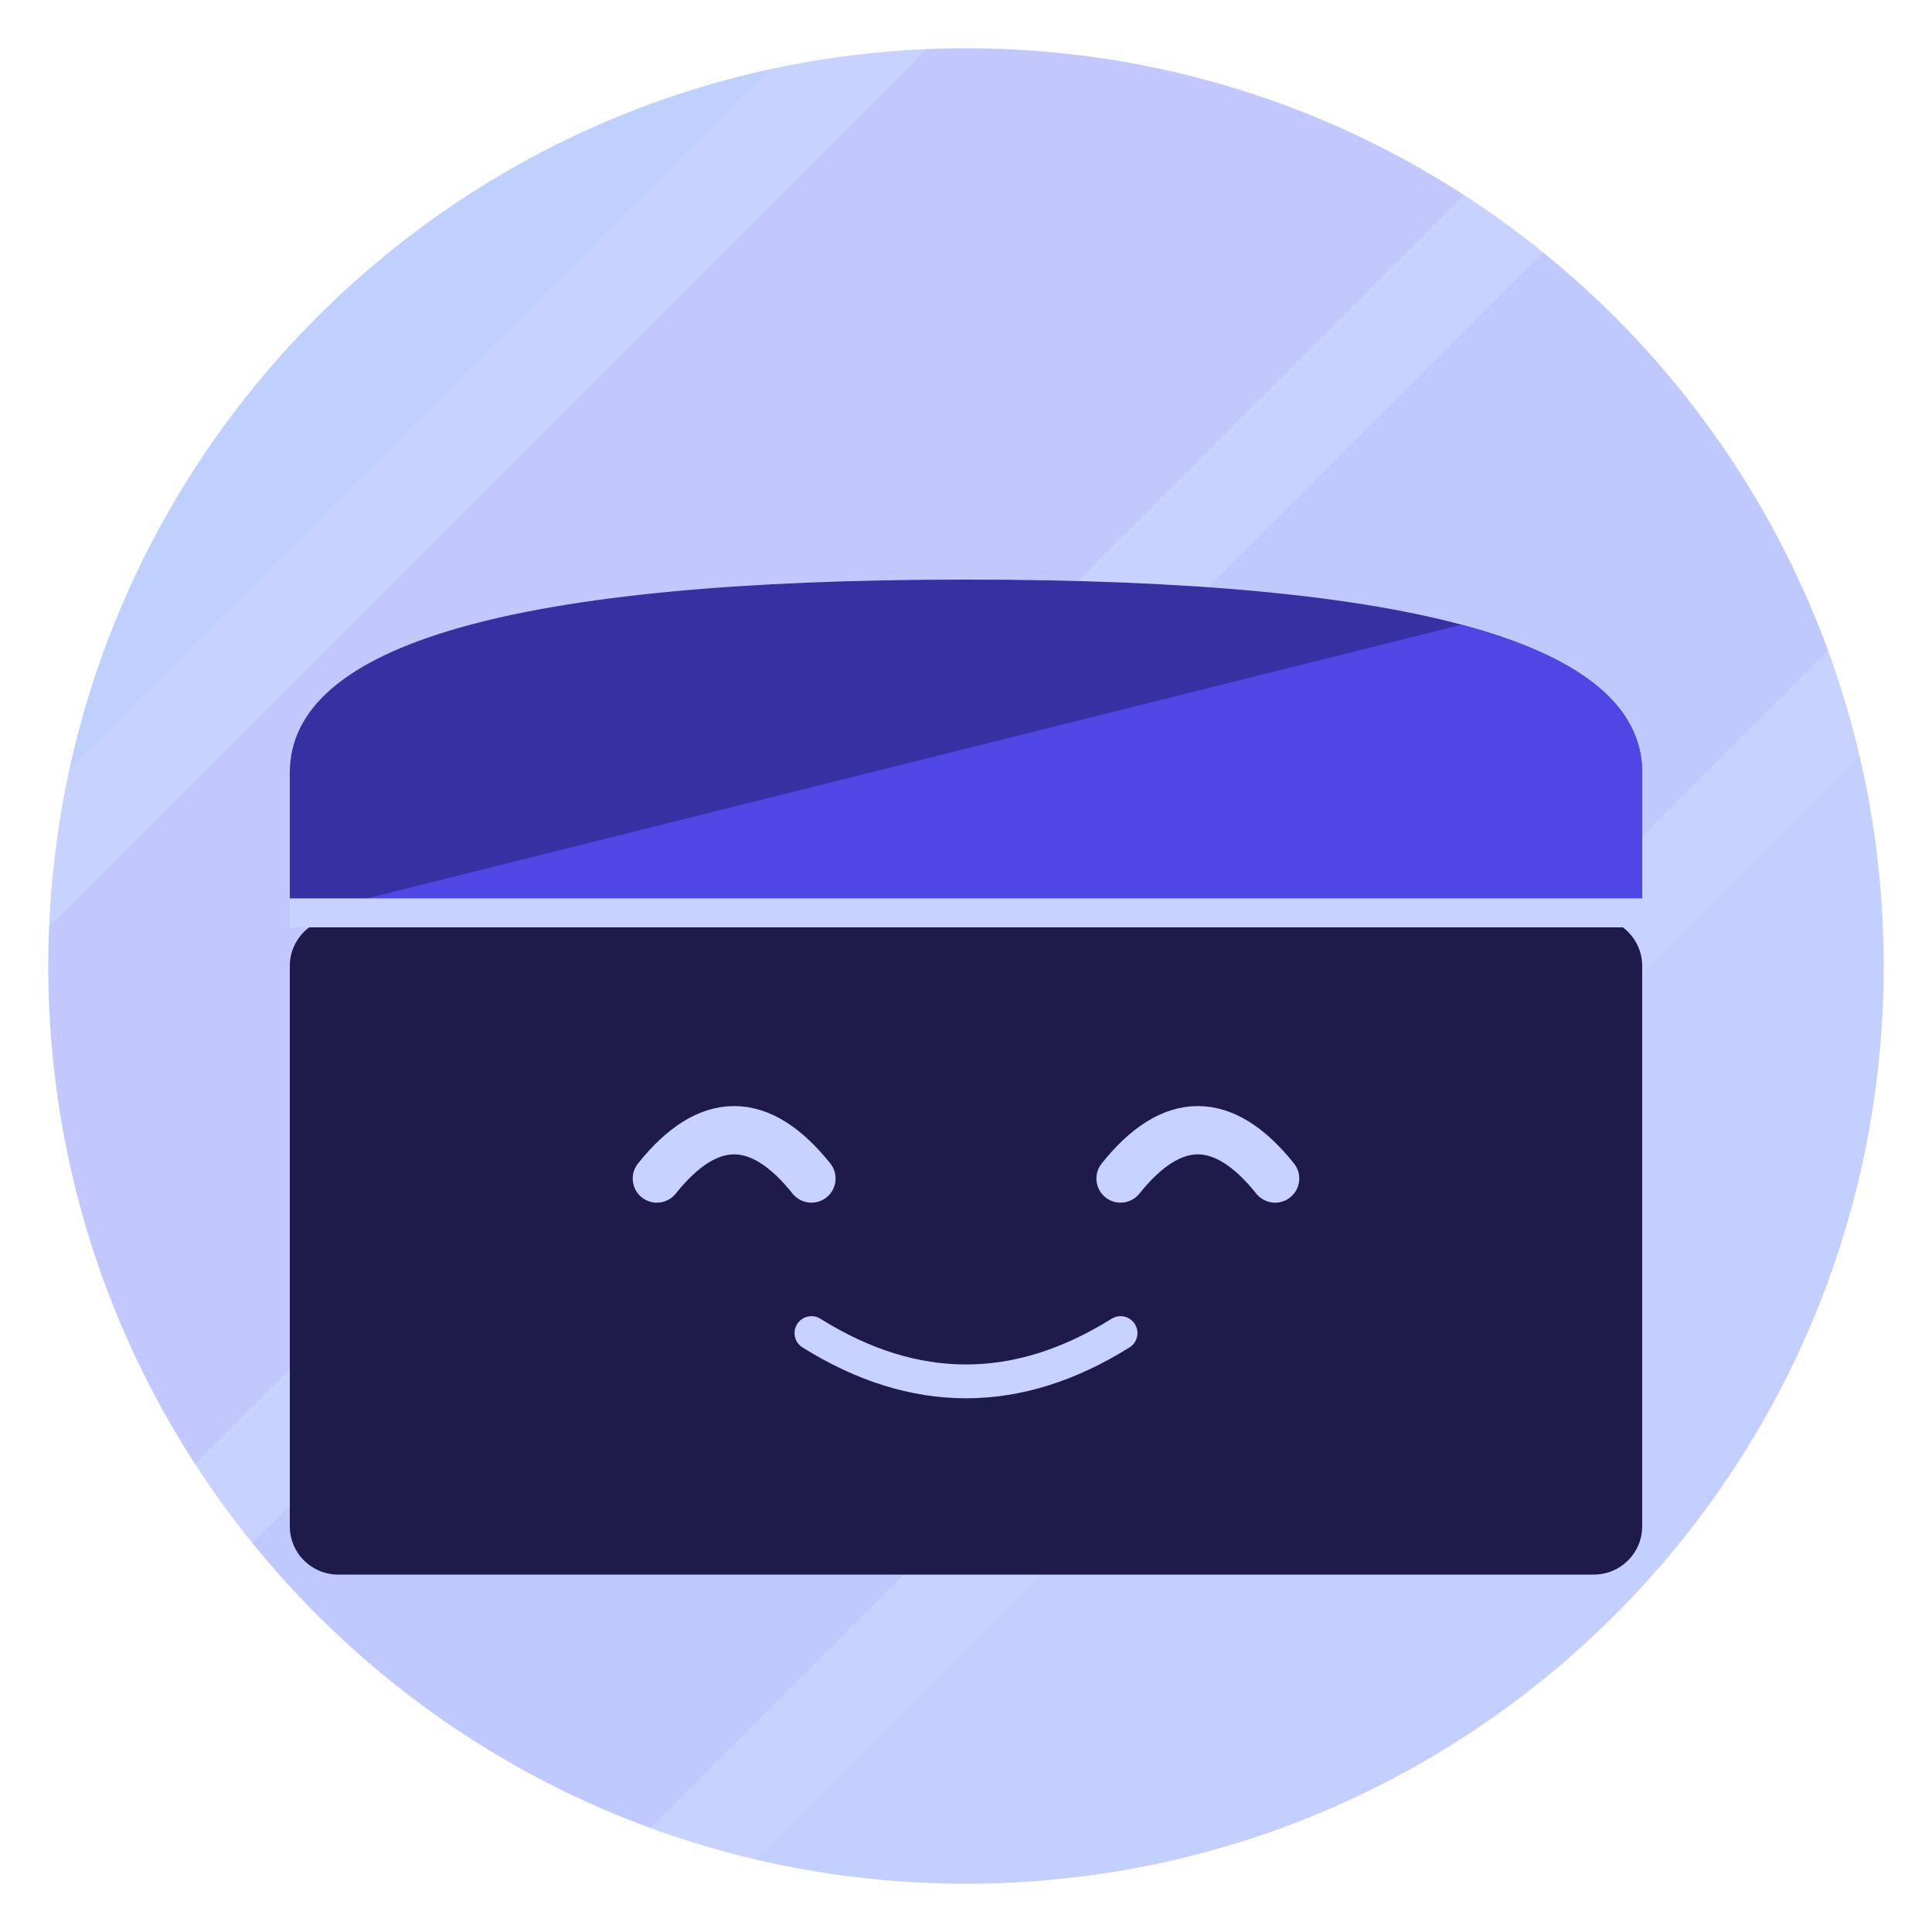
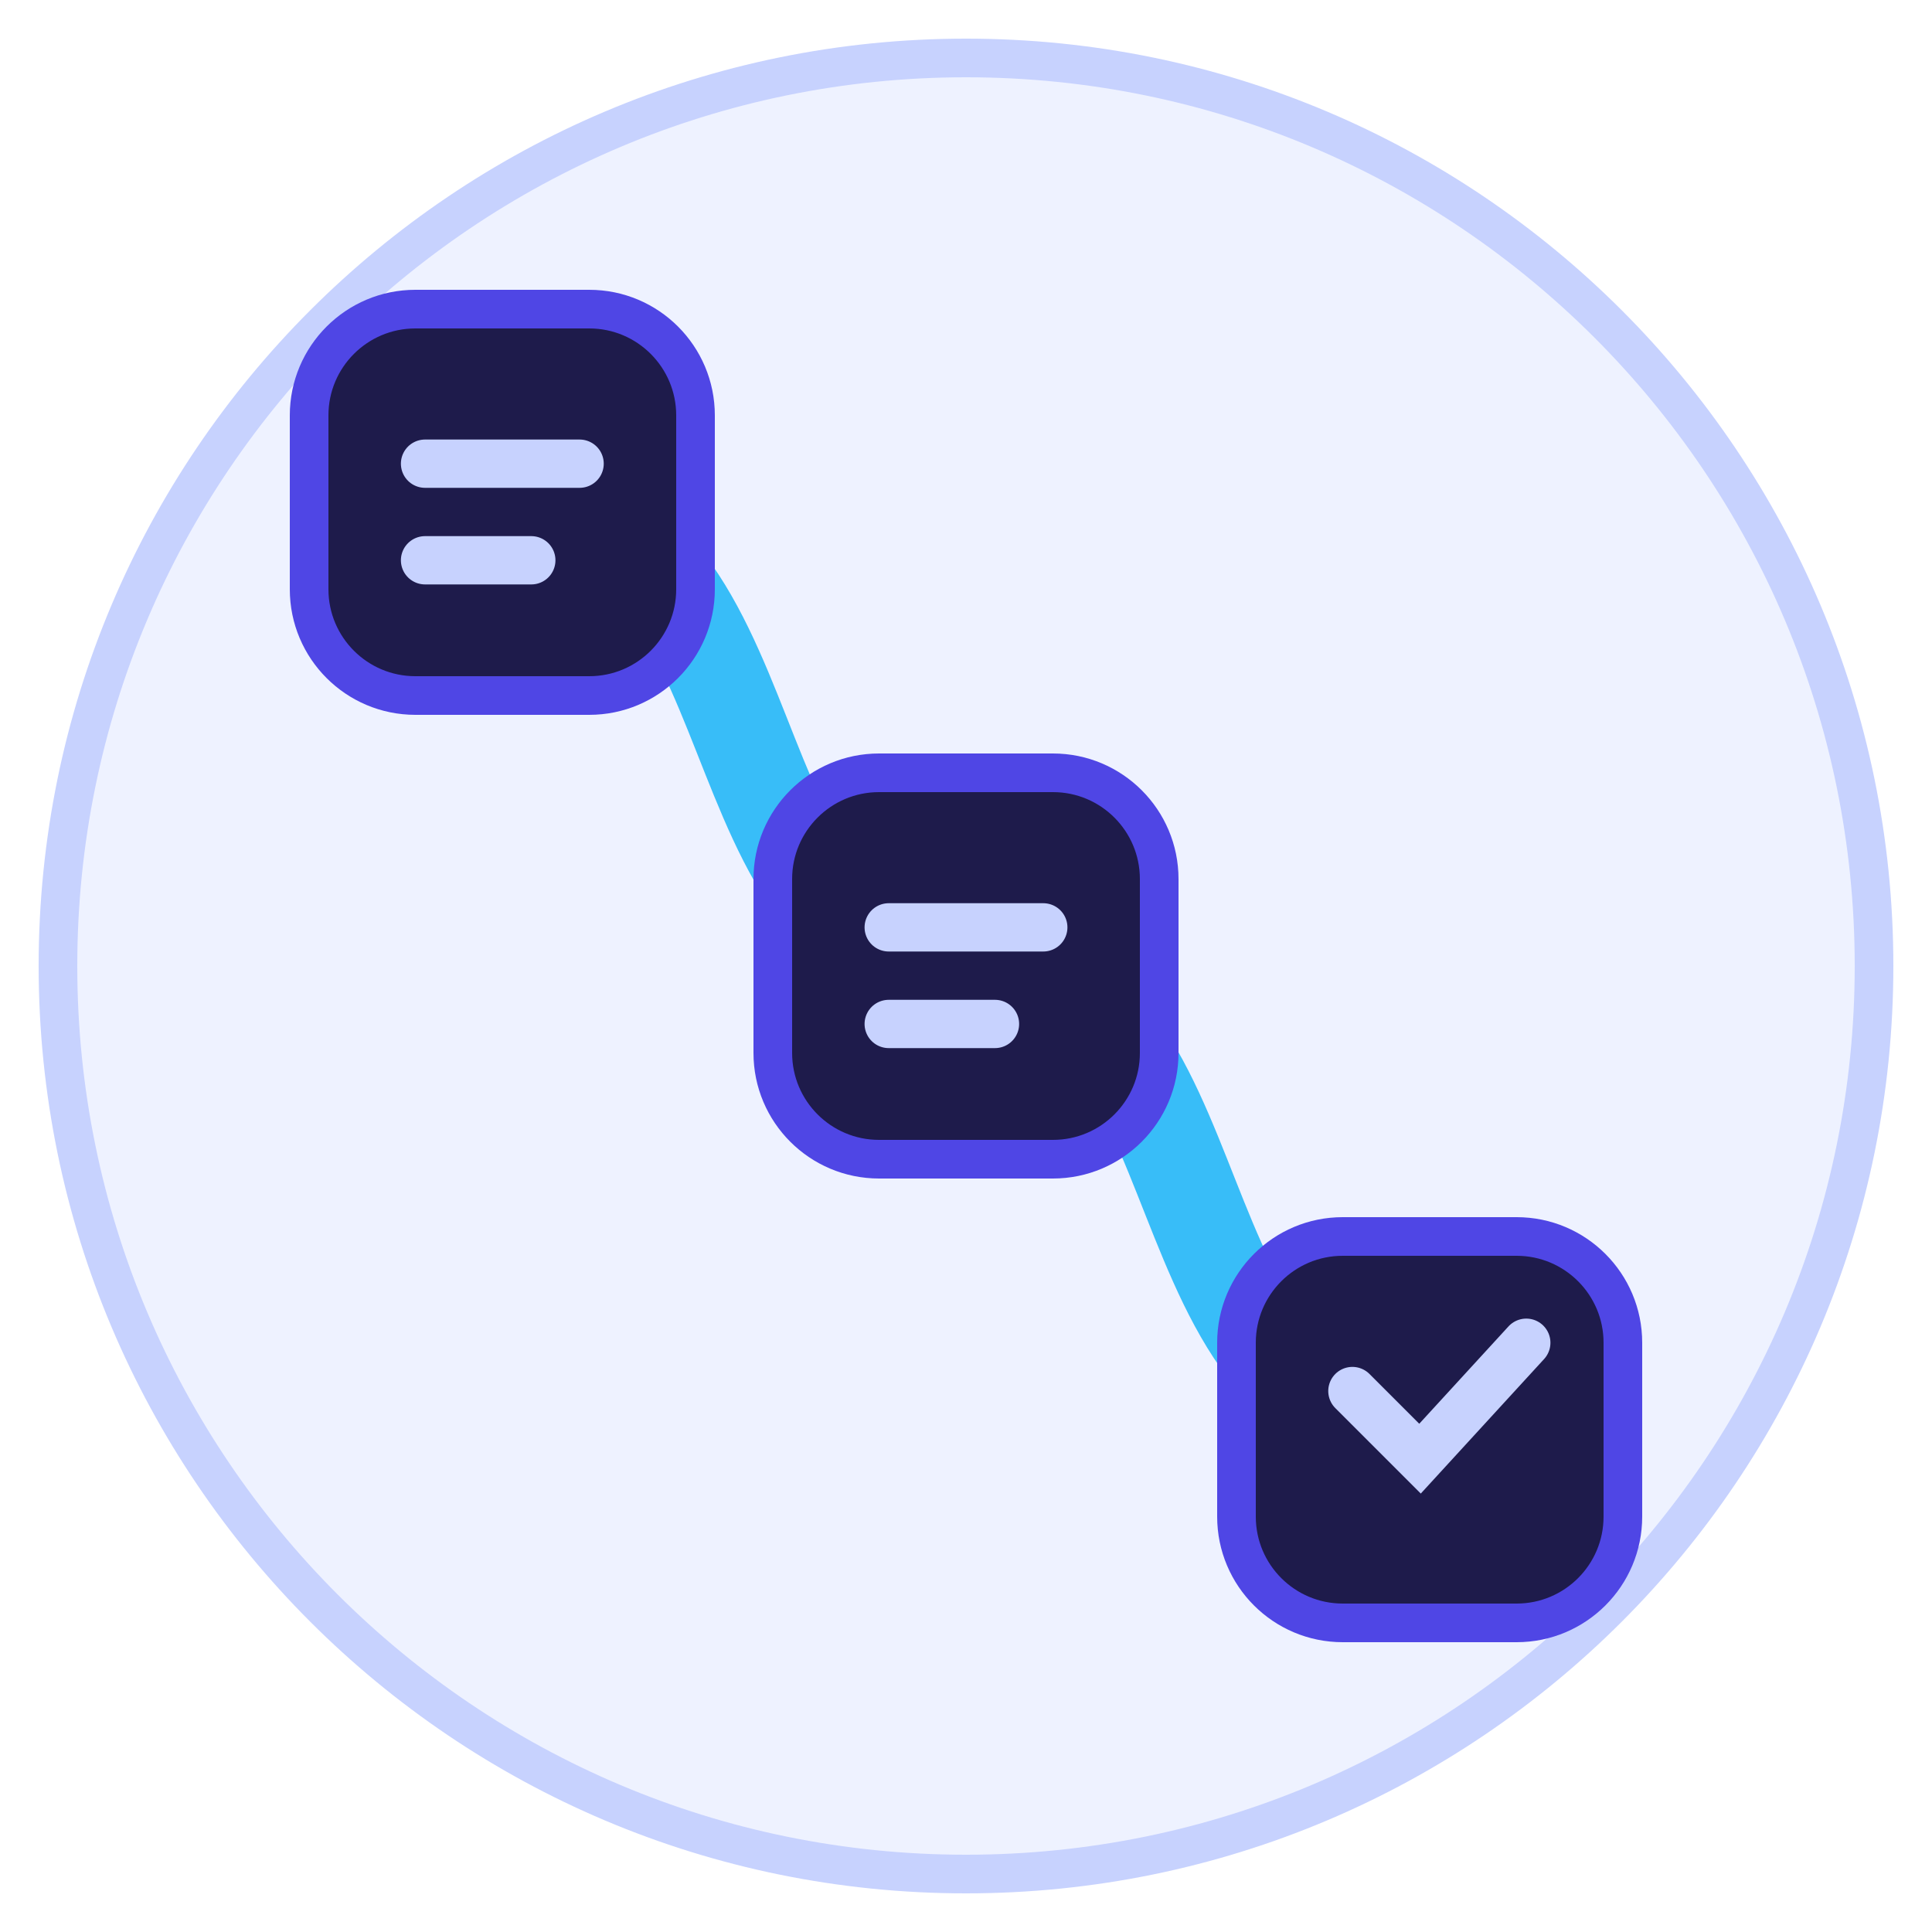
<svg xmlns="http://www.w3.org/2000/svg" viewBox="0 0 200 200" width="200" height="200">
-   <defs>
-     <clipPath id="cc">
-       <circle cx="100" cy="100" r="95" />
-     </clipPath>
-     <clipPath id="ds">
-       <path d="M30 95 L170 60 L170 95 Z" />
-     </clipPath>
-   </defs>
-   <g clip-path="url(#cc)">
-     <rect x="-50" y="-50" width="300" height="300" fill="#C7D2FE" />
-     <rect x="30" y="-80" width="50" height="400" fill="#A78BFA" transform="rotate(45, 100, 100)" opacity="0.15" />
-     <rect x="90" y="-80" width="50" height="400" fill="#818CF8" transform="rotate(45, 100, 100)" opacity="0.12" />
-     <rect x="-30" y="-80" width="50" height="400" fill="#93C5FD" transform="rotate(45, 100, 100)" opacity="0.15" />
-     <rect x="150" y="-80" width="50" height="400" fill="#A5B4FC" transform="rotate(45, 100, 100)" opacity="0.1" />
+   <circle cx="100" cy="100" r="94" fill="#EEF2FF" />
+   <circle cx="100" cy="100" r="94" fill="none" stroke="#C7D2FE" stroke-width="4" />
+   <path d="M52 52 C82 52 72 100 100 100 C128 100 118 148 148 148" fill="none" stroke="#38BDF8" stroke-width="10" stroke-linecap="round" />
+   <g fill="#1E1B4B" stroke="#4F46E5" stroke-width="4">
+     <rect x="32" y="32" width="40" height="40" rx="11" />
+     <rect x="80" y="80" width="40" height="40" rx="11" />
+     <rect x="128" y="128" width="40" height="40" rx="11" />
  </g>
-   <rect x="30" y="95" width="140" height="68" rx="5" fill="#1E1B4B" />
-   <path d="M30 95 L30 80 Q30 60, 100 60 Q170 60, 170 80 L170 95 Z" fill="#3730A3" />
-   <path d="M30 95 L30 80 Q30 60, 100 60 Q170 60, 170 80 L170 95 Z" fill="#4F46E5" clip-path="url(#ds)" />
-   <rect x="30" y="93" width="140" height="3" fill="#C7D2FE" />
-   <path d="M68 122 Q76 112 84 122" stroke="#C7D2FE" stroke-width="5" fill="none" stroke-linecap="round" />
-   <path d="M116 122 Q124 112 132 122" stroke="#C7D2FE" stroke-width="5" fill="none" stroke-linecap="round" />
-   <path d="M84 138 Q100 148 116 138" stroke="#C7D2FE" stroke-width="3.5" fill="none" stroke-linecap="round" />
+   <g fill="none" stroke="#C7D2FE" stroke-width="5" stroke-linecap="round">
+     <path d="M44 48 H60 M44 58 H55" />
+     <path d="M92 96 H108 M92 106 H103" />
+     <path d="M140 144 L147 151 L158 139" />
+   </g>
</svg>
